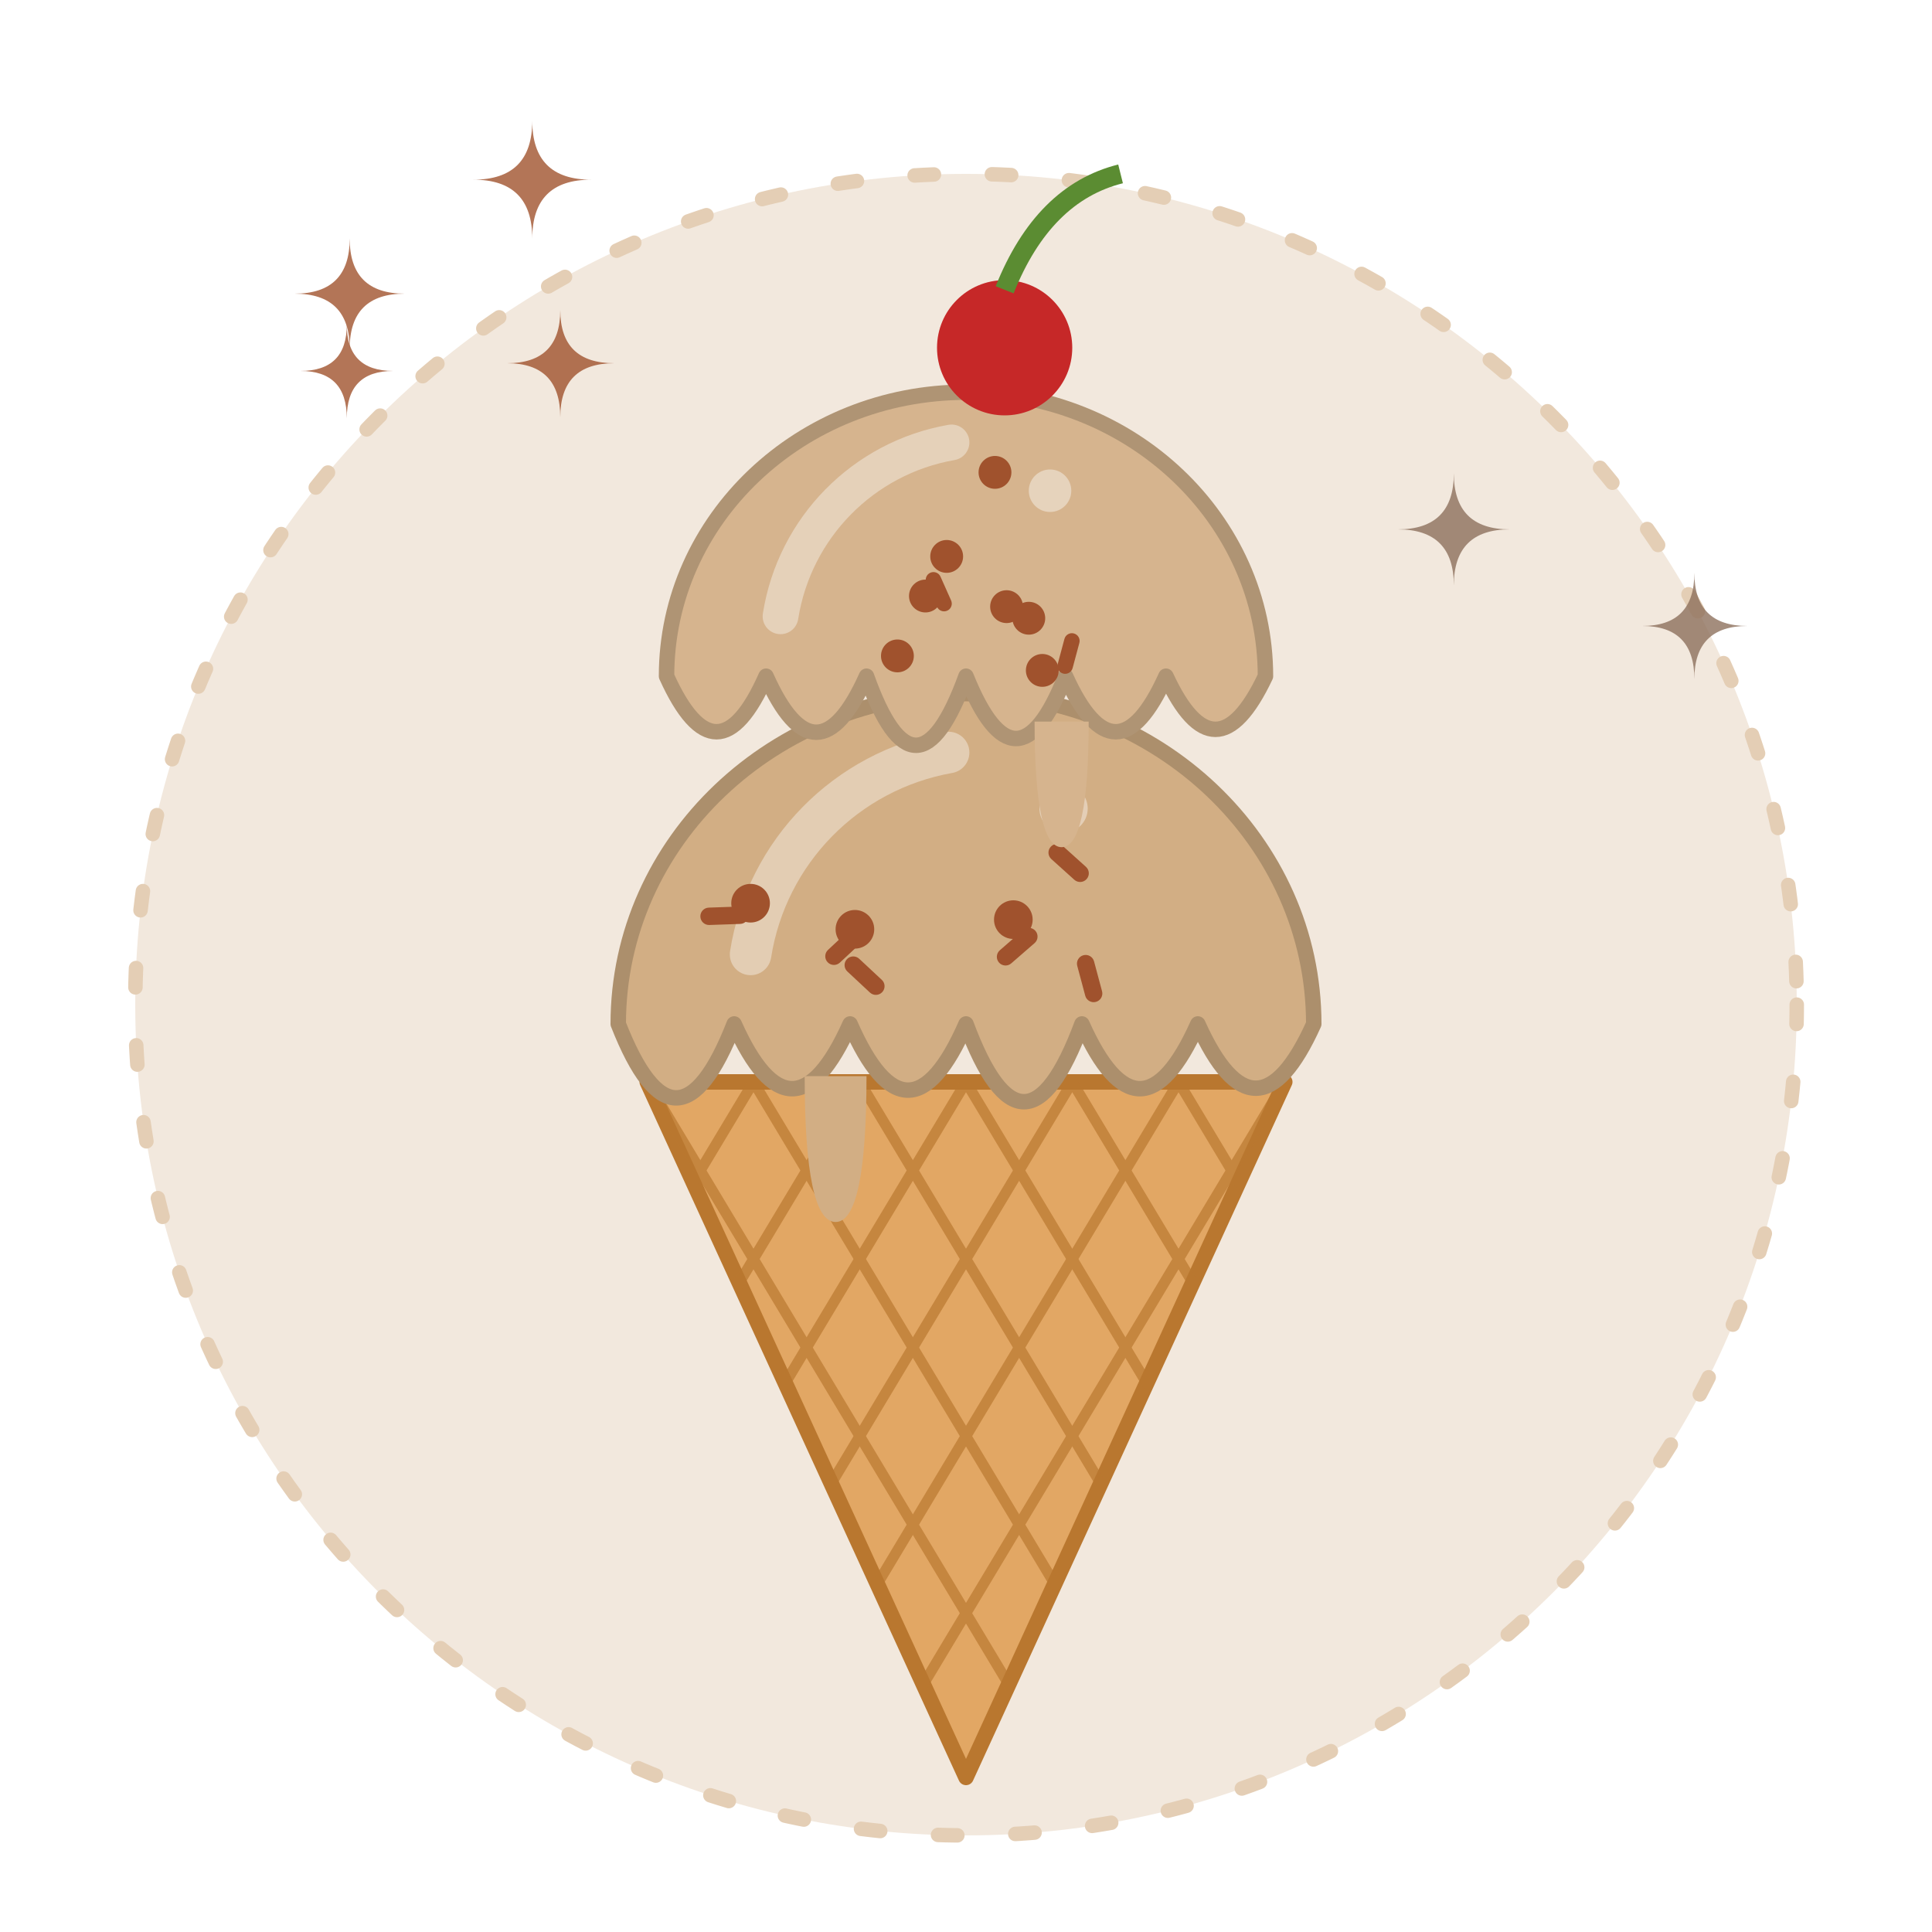
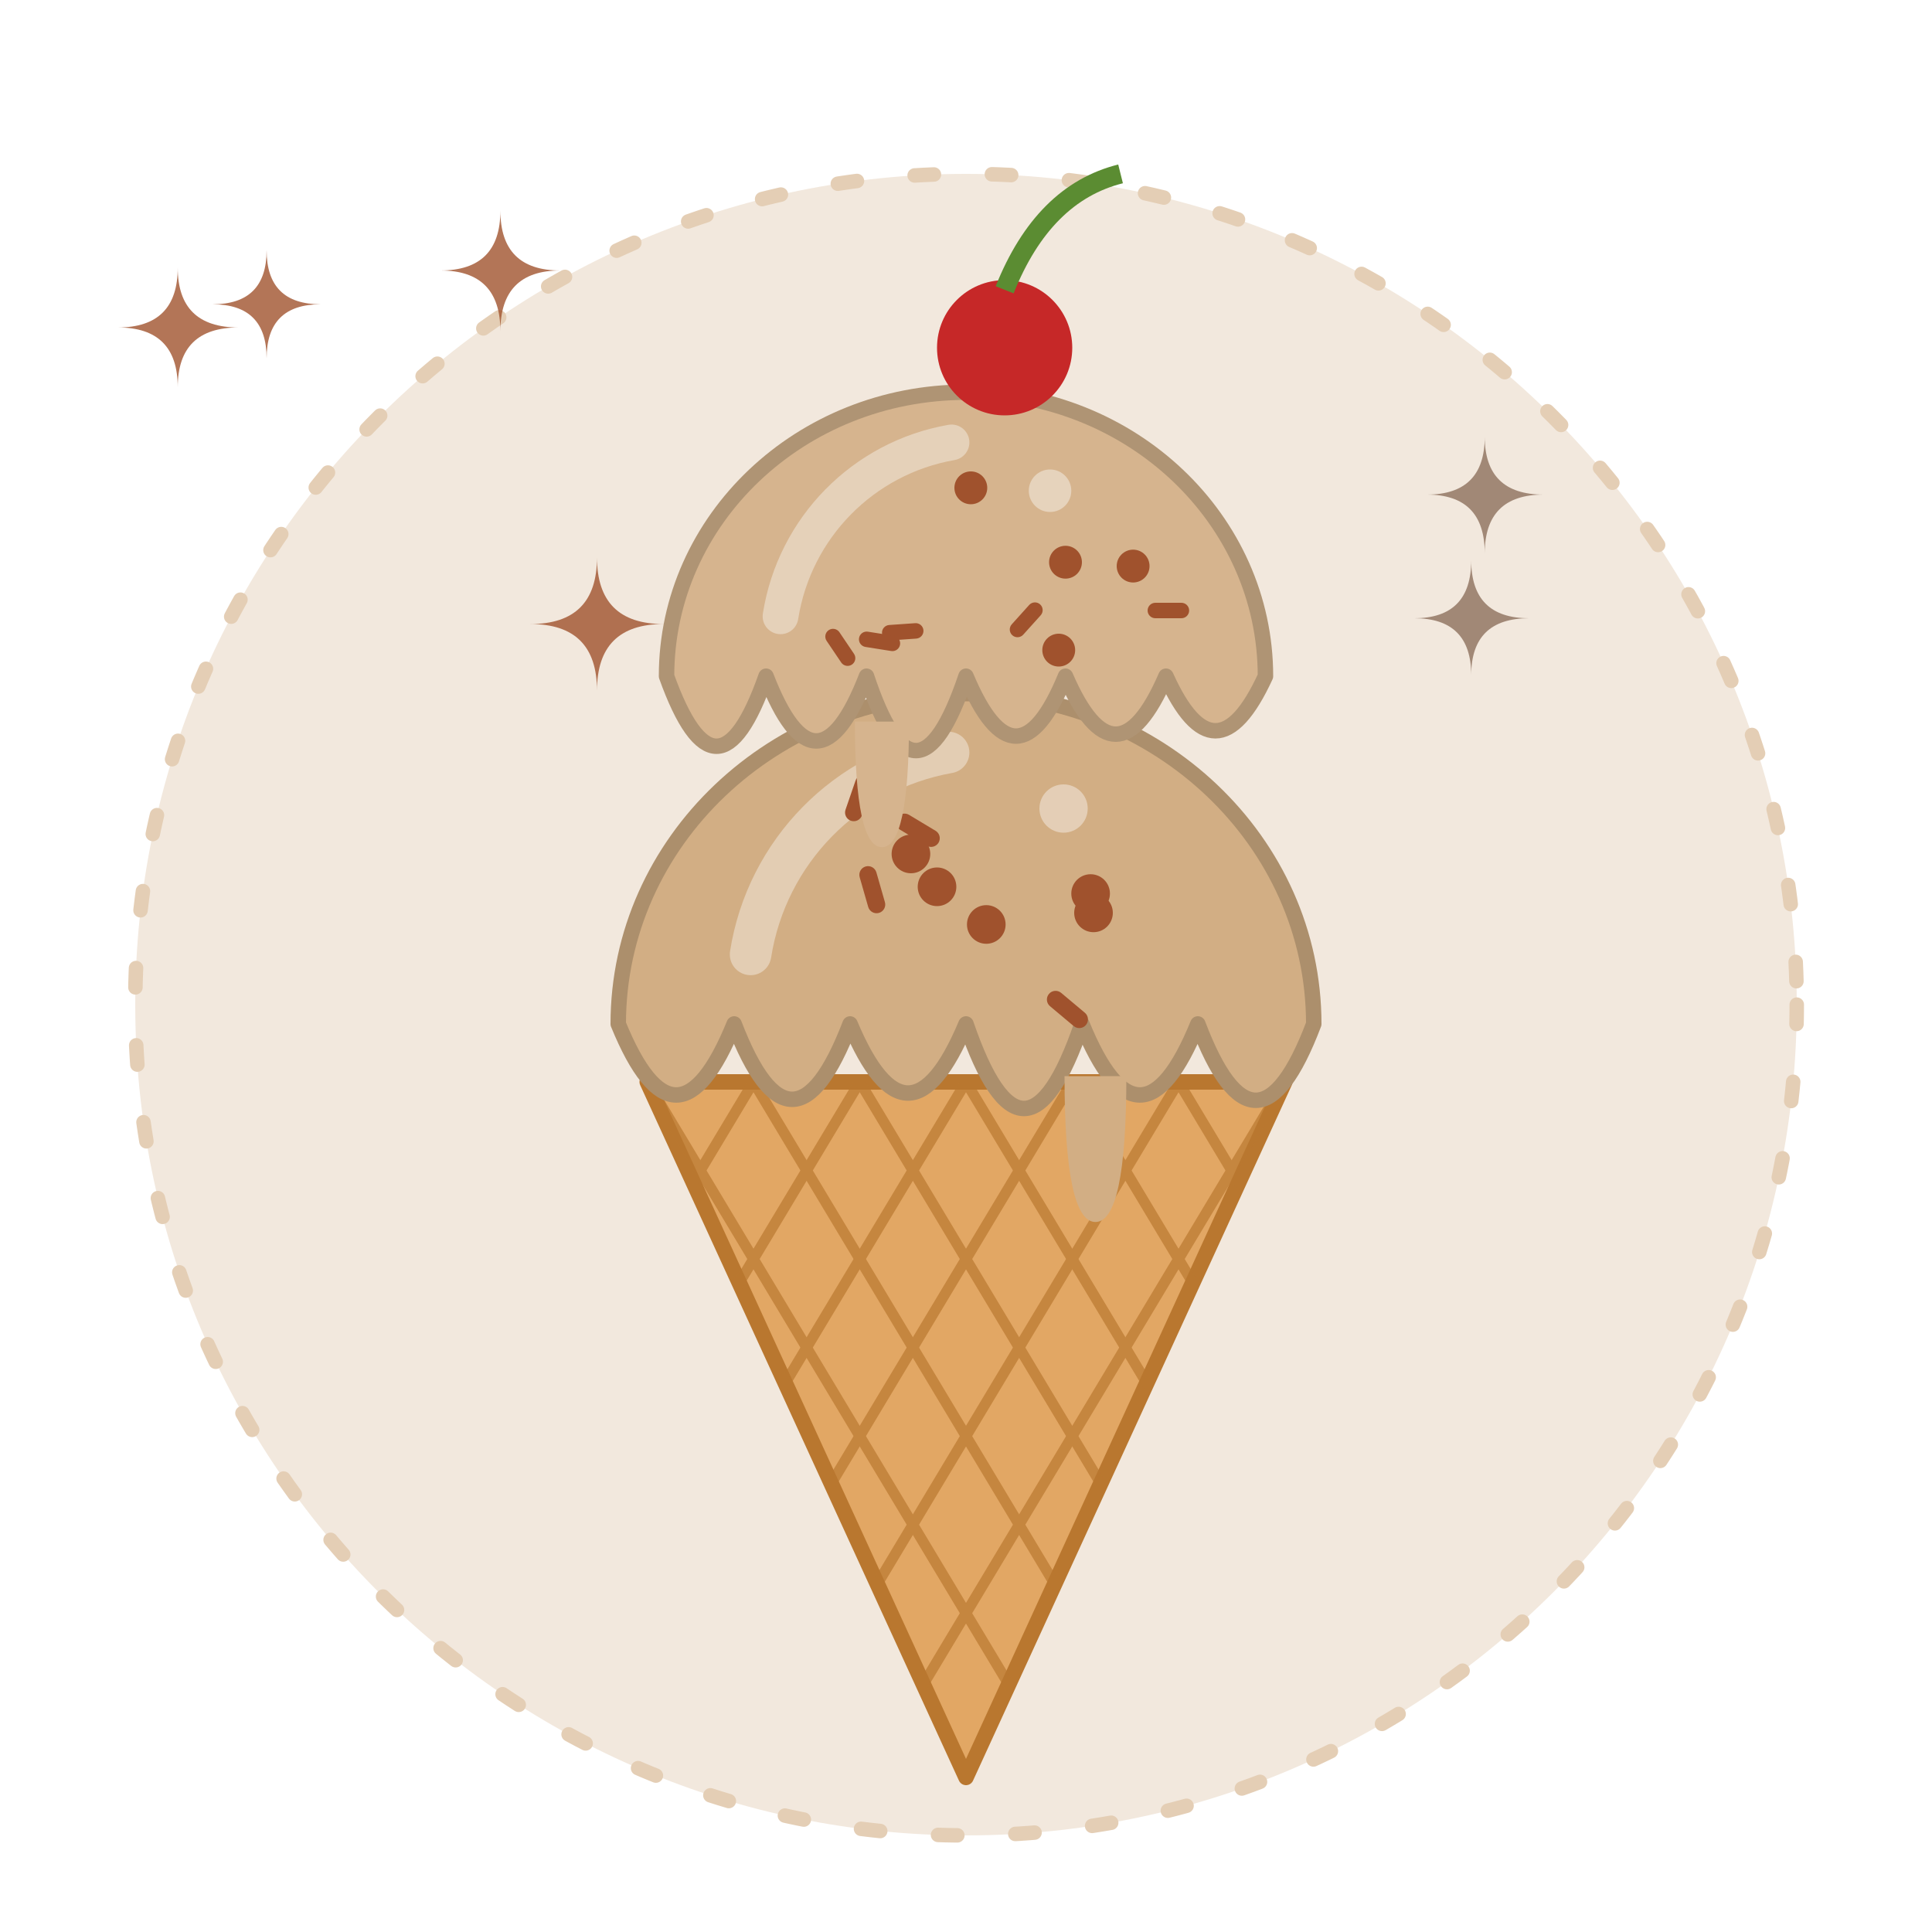
<svg xmlns="http://www.w3.org/2000/svg" viewBox="0 0 200 200" class="art">
  <circle cx="100" cy="104" r="86" fill="#F2E8DD" />
  <circle cx="100" cy="104" r="86" fill="none" stroke="#E4CEB5" stroke-width="1.5" stroke-dasharray="2 6" stroke-linecap="round" />
-   <path d="M35.9,33.6 Q35.9,38.4 40.7,38.4 Q35.9,38.4 35.9,43.3 Q35.9,38.4 31.1,38.4 Q35.9,38.4 35.9,33.6Z" fill="#A0522D" opacity="0.8" />
-   <path d="M55.1,12.5 Q55.1,18.6 61.2,18.6 Q55.1,18.6 55.1,24.7 Q55.1,18.6 49.0,18.6 Q55.1,18.6 55.1,12.5Z" fill="#A0522D" opacity="0.8" />
-   <path d="M36.2,24.7 Q36.2,30.4 41.9,30.4 Q36.2,30.4 36.2,36.1 Q36.2,30.4 30.5,30.4 Q36.2,30.4 36.2,24.7Z" fill="#A0522D" opacity="0.8" />
-   <path d="M58.0,32.1 Q58.0,37.6 63.6,37.6 Q58.0,37.6 58.0,43.2 Q58.0,37.6 52.5,37.6 Q58.0,37.6 58.0,32.1Z" fill="#A0522D" opacity="0.8" />
-   <path d="M175.4,59.3 Q175.4,64.8 180.9,64.8 Q175.4,64.8 175.4,70.3 Q175.4,64.8 170.0,64.8 Q175.4,64.8 175.4,59.3Z" fill="#8D705D" opacity="0.8" />
-   <path d="M150.5,49.0 Q150.5,54.8 156.3,54.8 Q150.5,54.8 150.5,60.6 Q150.5,54.8 144.7,54.8 Q150.5,54.8 150.5,49.0Z" fill="#8D705D" opacity="0.8" />
+   <path d="M18.4,27.7 Q18.4,33.9 24.7,33.9 Q18.4,33.9 18.4,40.1 Q18.4,33.9 12.2,33.9 Q18.4,33.9 18.4,27.7Z" fill="#A0522D" opacity="0.8" />
+   <path d="M61.8,57.7 Q61.8,64.6 68.7,64.6 Q61.8,64.6 61.8,71.5 Q61.8,64.6 54.9,64.6 Q61.8,64.6 61.8,57.7Z" fill="#A0522D" opacity="0.8" />
+   <path d="M27.6,25.9 Q27.6,31.5 33.2,31.5 Q27.6,31.5 27.6,37.1 Q27.6,31.5 22.0,31.5 Q27.6,31.5 27.6,25.9Z" fill="#A0522D" opacity="0.8" />
+   <path d="M51.8,21.8 Q51.8,28.0 58.0,28.0 Q51.8,28.0 51.8,34.3 Q51.8,28.0 45.6,28.0 Q51.8,28.0 51.8,21.8Z" fill="#A0522D" opacity="0.8" />
+   <path d="M152.3,58.0 Q152.3,64.0 158.3,64.0 Q152.3,64.0 152.3,69.9 Q152.3,64.0 146.4,64.0 Q152.3,64.0 152.3,58.0Z" fill="#8D705D" opacity="0.8" />
+   <path d="M153.7,45.2 Q153.7,51.2 159.8,51.2 Q153.7,51.2 153.7,57.3 Q153.7,51.2 147.7,51.2 Q153.7,51.2 153.7,45.2Z" fill="#8D705D" opacity="0.8" />
  <path d="M67.0,112 L133.0,112 L100,184 Z" fill="#E2A764" stroke="#B9772F" stroke-width="1.6" stroke-linejoin="round" />
  <clipPath id="cone100112">
    <path d="M67.0,112 L133.0,112 L100,184 Z" />
  </clipPath>
  <g clip-path="url(#cone100112)" opacity="0.7">
    <line x1="1.0" y1="112" x2="44.2" y2="184" stroke="#B9772F" stroke-width="1.1" />
    <line x1="67.0" y1="112" x2="23.8" y2="184" stroke="#B9772F" stroke-width="1.1" />
    <line x1="12.0" y1="112" x2="55.2" y2="184" stroke="#B9772F" stroke-width="1.1" />
    <line x1="78.0" y1="112" x2="34.8" y2="184" stroke="#B9772F" stroke-width="1.1" />
    <line x1="23.0" y1="112" x2="66.2" y2="184" stroke="#B9772F" stroke-width="1.1" />
    <line x1="89.0" y1="112" x2="45.8" y2="184" stroke="#B9772F" stroke-width="1.1" />
    <line x1="34.0" y1="112" x2="77.2" y2="184" stroke="#B9772F" stroke-width="1.1" />
    <line x1="100.0" y1="112" x2="56.8" y2="184" stroke="#B9772F" stroke-width="1.1" />
    <line x1="45.0" y1="112" x2="88.2" y2="184" stroke="#B9772F" stroke-width="1.1" />
    <line x1="111.0" y1="112" x2="67.8" y2="184" stroke="#B9772F" stroke-width="1.1" />
    <line x1="56.0" y1="112" x2="99.2" y2="184" stroke="#B9772F" stroke-width="1.1" />
    <line x1="122.0" y1="112" x2="78.8" y2="184" stroke="#B9772F" stroke-width="1.1" />
    <line x1="67.0" y1="112" x2="110.2" y2="184" stroke="#B9772F" stroke-width="1.1" />
    <line x1="133.0" y1="112" x2="89.8" y2="184" stroke="#B9772F" stroke-width="1.1" />
    <line x1="78.0" y1="112" x2="121.2" y2="184" stroke="#B9772F" stroke-width="1.1" />
    <line x1="144.0" y1="112" x2="100.8" y2="184" stroke="#B9772F" stroke-width="1.1" />
    <line x1="89.0" y1="112" x2="132.2" y2="184" stroke="#B9772F" stroke-width="1.1" />
    <line x1="155.0" y1="112" x2="111.8" y2="184" stroke="#B9772F" stroke-width="1.1" />
    <line x1="100.0" y1="112" x2="143.2" y2="184" stroke="#B9772F" stroke-width="1.1" />
    <line x1="166.0" y1="112" x2="122.8" y2="184" stroke="#B9772F" stroke-width="1.1" />
    <line x1="111.0" y1="112" x2="154.2" y2="184" stroke="#B9772F" stroke-width="1.1" />
    <line x1="177.0" y1="112" x2="133.8" y2="184" stroke="#B9772F" stroke-width="1.1" />
    <line x1="122.0" y1="112" x2="165.2" y2="184" stroke="#B9772F" stroke-width="1.1" />
    <line x1="188.0" y1="112" x2="144.8" y2="184" stroke="#B9772F" stroke-width="1.1" />
    <line x1="133.0" y1="112" x2="176.2" y2="184" stroke="#B9772F" stroke-width="1.1" />
    <line x1="199.0" y1="112" x2="155.8" y2="184" stroke="#B9772F" stroke-width="1.1" />
    <line x1="144.0" y1="112" x2="187.2" y2="184" stroke="#B9772F" stroke-width="1.1" />
    <line x1="210.0" y1="112" x2="166.8" y2="184" stroke="#B9772F" stroke-width="1.1" />
  </g>
-   <path d="M64.0,106.0 A36.0,34.2 0 0 1 136.0,106.0 Q130.0,119.3 124.0,106.0 Q118.0,119.4 112.0,106.0 Q106.0,122.1 100.0,106.0 Q94.0,119.7 88.0,106.0 Q82.0,119.4 76.0,106.0 Q70.0,121.3 64.0,106.0 Z" fill="#D2AE84" stroke="#AC8F6C" stroke-width="1.6" stroke-linejoin="round" />
-   <path d="M83.3,111.4 q0,15.1 3.2,15.1 q3.2,0 3.2,-15.1z" fill="#D2AE84" />
+   <path d="M64.0,106.0 A36.0,34.2 0 0 1 136.0,106.0 Q130.0,121.8 124.0,106.0 Q118.0,120.7 112.0,106.0 Q106.0,123.5 100.0,106.0 Q94.0,120.3 88.0,106.0 Q82.0,121.6 76.0,106.0 Q70.0,120.7 64.0,106.0 Z" fill="#D2AE84" stroke="#AC8F6C" stroke-width="1.6" stroke-linejoin="round" />
+   <path d="M110.2,111.4 q0,15.1 3.2,15.1 q3.2,0 3.2,-15.1z" fill="#D2AE84" />
  <path d="M77.7,98.8 A25.2,25.2 0 0 1 98.2,77.9" fill="none" stroke="#E6D2BB" stroke-width="4.3" stroke-linecap="round" opacity="0.85" />
  <circle cx="110.1" cy="83.7" r="2.5" fill="#E6D2BB" opacity="0.9" />
-   <circle cx="88.5" cy="96.2" r="2.0" fill="#A0522D" />
-   <rect x="87.0" y="100.1" width="5.0" height="1.8" rx="0.9" fill="#A0522D" transform="rotate(43 89.5 101.0)" />
-   <rect x="72.5" y="93.9" width="5.0" height="1.8" rx="0.9" fill="#A0522D" transform="rotate(178 75.0 94.8)" />
-   <circle cx="77.7" cy="93.5" r="2.0" fill="#A0522D" />
-   <rect x="108.1" y="88.5" width="5.0" height="1.8" rx="0.9" fill="#A0522D" transform="rotate(42 110.7 89.4)" />
-   <rect x="102.8" y="97.1" width="5.0" height="1.8" rx="0.9" fill="#A0522D" transform="rotate(139 105.3 98.0)" />
-   <circle cx="104.9" cy="95.2" r="2.0" fill="#A0522D" />
-   <rect x="110.3" y="100.4" width="5.0" height="1.8" rx="0.9" fill="#A0522D" transform="rotate(75 112.8 101.3)" />
-   <rect x="85.0" y="97.0" width="5.0" height="1.8" rx="0.9" fill="#A0522D" transform="rotate(137 87.5 97.9)" />
-   <path d="M69.0,70.0 A31.0,29.4 0 0 1 131.0,70.0 Q125.8,81.0 120.7,70.0 Q115.5,81.5 110.3,70.0 Q105.2,82.9 100.0,70.0 Q94.8,84.3 89.7,70.0 Q84.5,81.6 79.3,70.0 Q74.2,81.5 69.0,70.0 Z" fill="#D6B48E" stroke="#AF9474" stroke-width="1.6" stroke-linejoin="round" />
-   <path d="M107.1,74.7 q0,13.0 2.8,13.0 q2.8,0 2.8,-13.0z" fill="#D6B48E" />
+   <rect x="108.0" y="103.6" width="5.0" height="1.8" rx="0.9" fill="#A0522D" transform="rotate(40 110.5 104.5)" />
+   <rect x="86.4" y="81.7" width="5.0" height="1.8" rx="0.9" fill="#A0522D" transform="rotate(109 88.9 82.6)" />
+   <rect x="92.5" y="85.1" width="5.0" height="1.8" rx="0.9" fill="#A0522D" transform="rotate(31 95.1 86.0)" />
+   <circle cx="97.0" cy="91.8" r="2.0" fill="#A0522D" />
+   <circle cx="102.1" cy="95.7" r="2.0" fill="#A0522D" />
+   <rect x="87.8" y="91.2" width="5.0" height="1.8" rx="0.9" fill="#A0522D" transform="rotate(74 90.3 92.1)" />
+   <circle cx="113.2" cy="94.5" r="2.0" fill="#A0522D" />
+   <circle cx="112.9" cy="92.5" r="2.0" fill="#A0522D" />
+   <circle cx="94.3" cy="88.4" r="2.0" fill="#A0522D" />
+   <path d="M69.0,70.0 A31.0,29.4 0 0 1 131.0,70.0 Q125.8,81.3 120.7,70.0 Q115.5,82.0 110.3,70.0 Q105.2,82.4 100.0,70.0 Q94.8,85.4 89.7,70.0 Q84.5,83.4 79.3,70.0 Q74.2,84.5 69.0,70.0 Z" fill="#D6B48E" stroke="#AF9474" stroke-width="1.6" stroke-linejoin="round" />
+   <path d="M88.5,74.7 q0,13.0 2.8,13.0 q2.8,0 2.8,-13.0z" fill="#D6B48E" />
  <path d="M80.8,63.8 A21.7,21.7 0 0 1 98.5,45.8" fill="none" stroke="#E8D6C1" stroke-width="3.7" stroke-linecap="round" opacity="0.85" />
  <circle cx="108.7" cy="50.8" r="2.2" fill="#E8D6C1" opacity="0.9" />
-   <circle cx="106.5" cy="64.0" r="1.7" fill="#A0522D" />
-   <circle cx="104.2" cy="62.8" r="1.7" fill="#A0522D" />
-   <circle cx="98.0" cy="57.6" r="1.7" fill="#A0522D" />
-   <circle cx="92.9" cy="67.9" r="1.7" fill="#A0522D" />
-   <rect x="95.0" y="60.5" width="4.3" height="1.6" rx="0.8" fill="#A0522D" transform="rotate(66 97.2 61.3)" />
-   <rect x="108.4" y="66.9" width="4.3" height="1.6" rx="0.8" fill="#A0522D" transform="rotate(105 110.6 67.7)" />
-   <circle cx="103.0" cy="48.9" r="1.7" fill="#A0522D" />
-   <circle cx="95.8" cy="61.7" r="1.7" fill="#A0522D" />
-   <circle cx="107.9" cy="69.4" r="1.7" fill="#A0522D" />
+   <circle cx="100.5" cy="50.5" r="1.7" fill="#A0522D" />
+   <rect x="118.8" y="62.4" width="4.3" height="1.6" rx="0.8" fill="#A0522D" transform="rotate(0 121.0 63.2)" />
+   <rect x="104.0" y="63.4" width="4.3" height="1.6" rx="0.8" fill="#A0522D" transform="rotate(132 106.2 64.2)" />
+   <circle cx="117.3" cy="58.6" r="1.7" fill="#A0522D" />
+   <rect x="91.4" y="64.6" width="4.3" height="1.6" rx="0.8" fill="#A0522D" transform="rotate(176 93.5 65.4)" />
+   <rect x="88.9" y="65.6" width="4.3" height="1.6" rx="0.8" fill="#A0522D" transform="rotate(9 91.1 66.4)" />
+   <rect x="84.9" y="66.3" width="4.3" height="1.6" rx="0.8" fill="#A0522D" transform="rotate(56 87.1 67.0)" />
+   <circle cx="109.6" cy="67.3" r="1.7" fill="#A0522D" />
+   <circle cx="110.3" cy="58.2" r="1.7" fill="#A0522D" />
  <circle cx="104" cy="36" r="7" fill="#C62828" />
  <path d="M104,30 q4,-10 12,-12" stroke="#5B8C32" stroke-width="2" fill="none" />
</svg>
